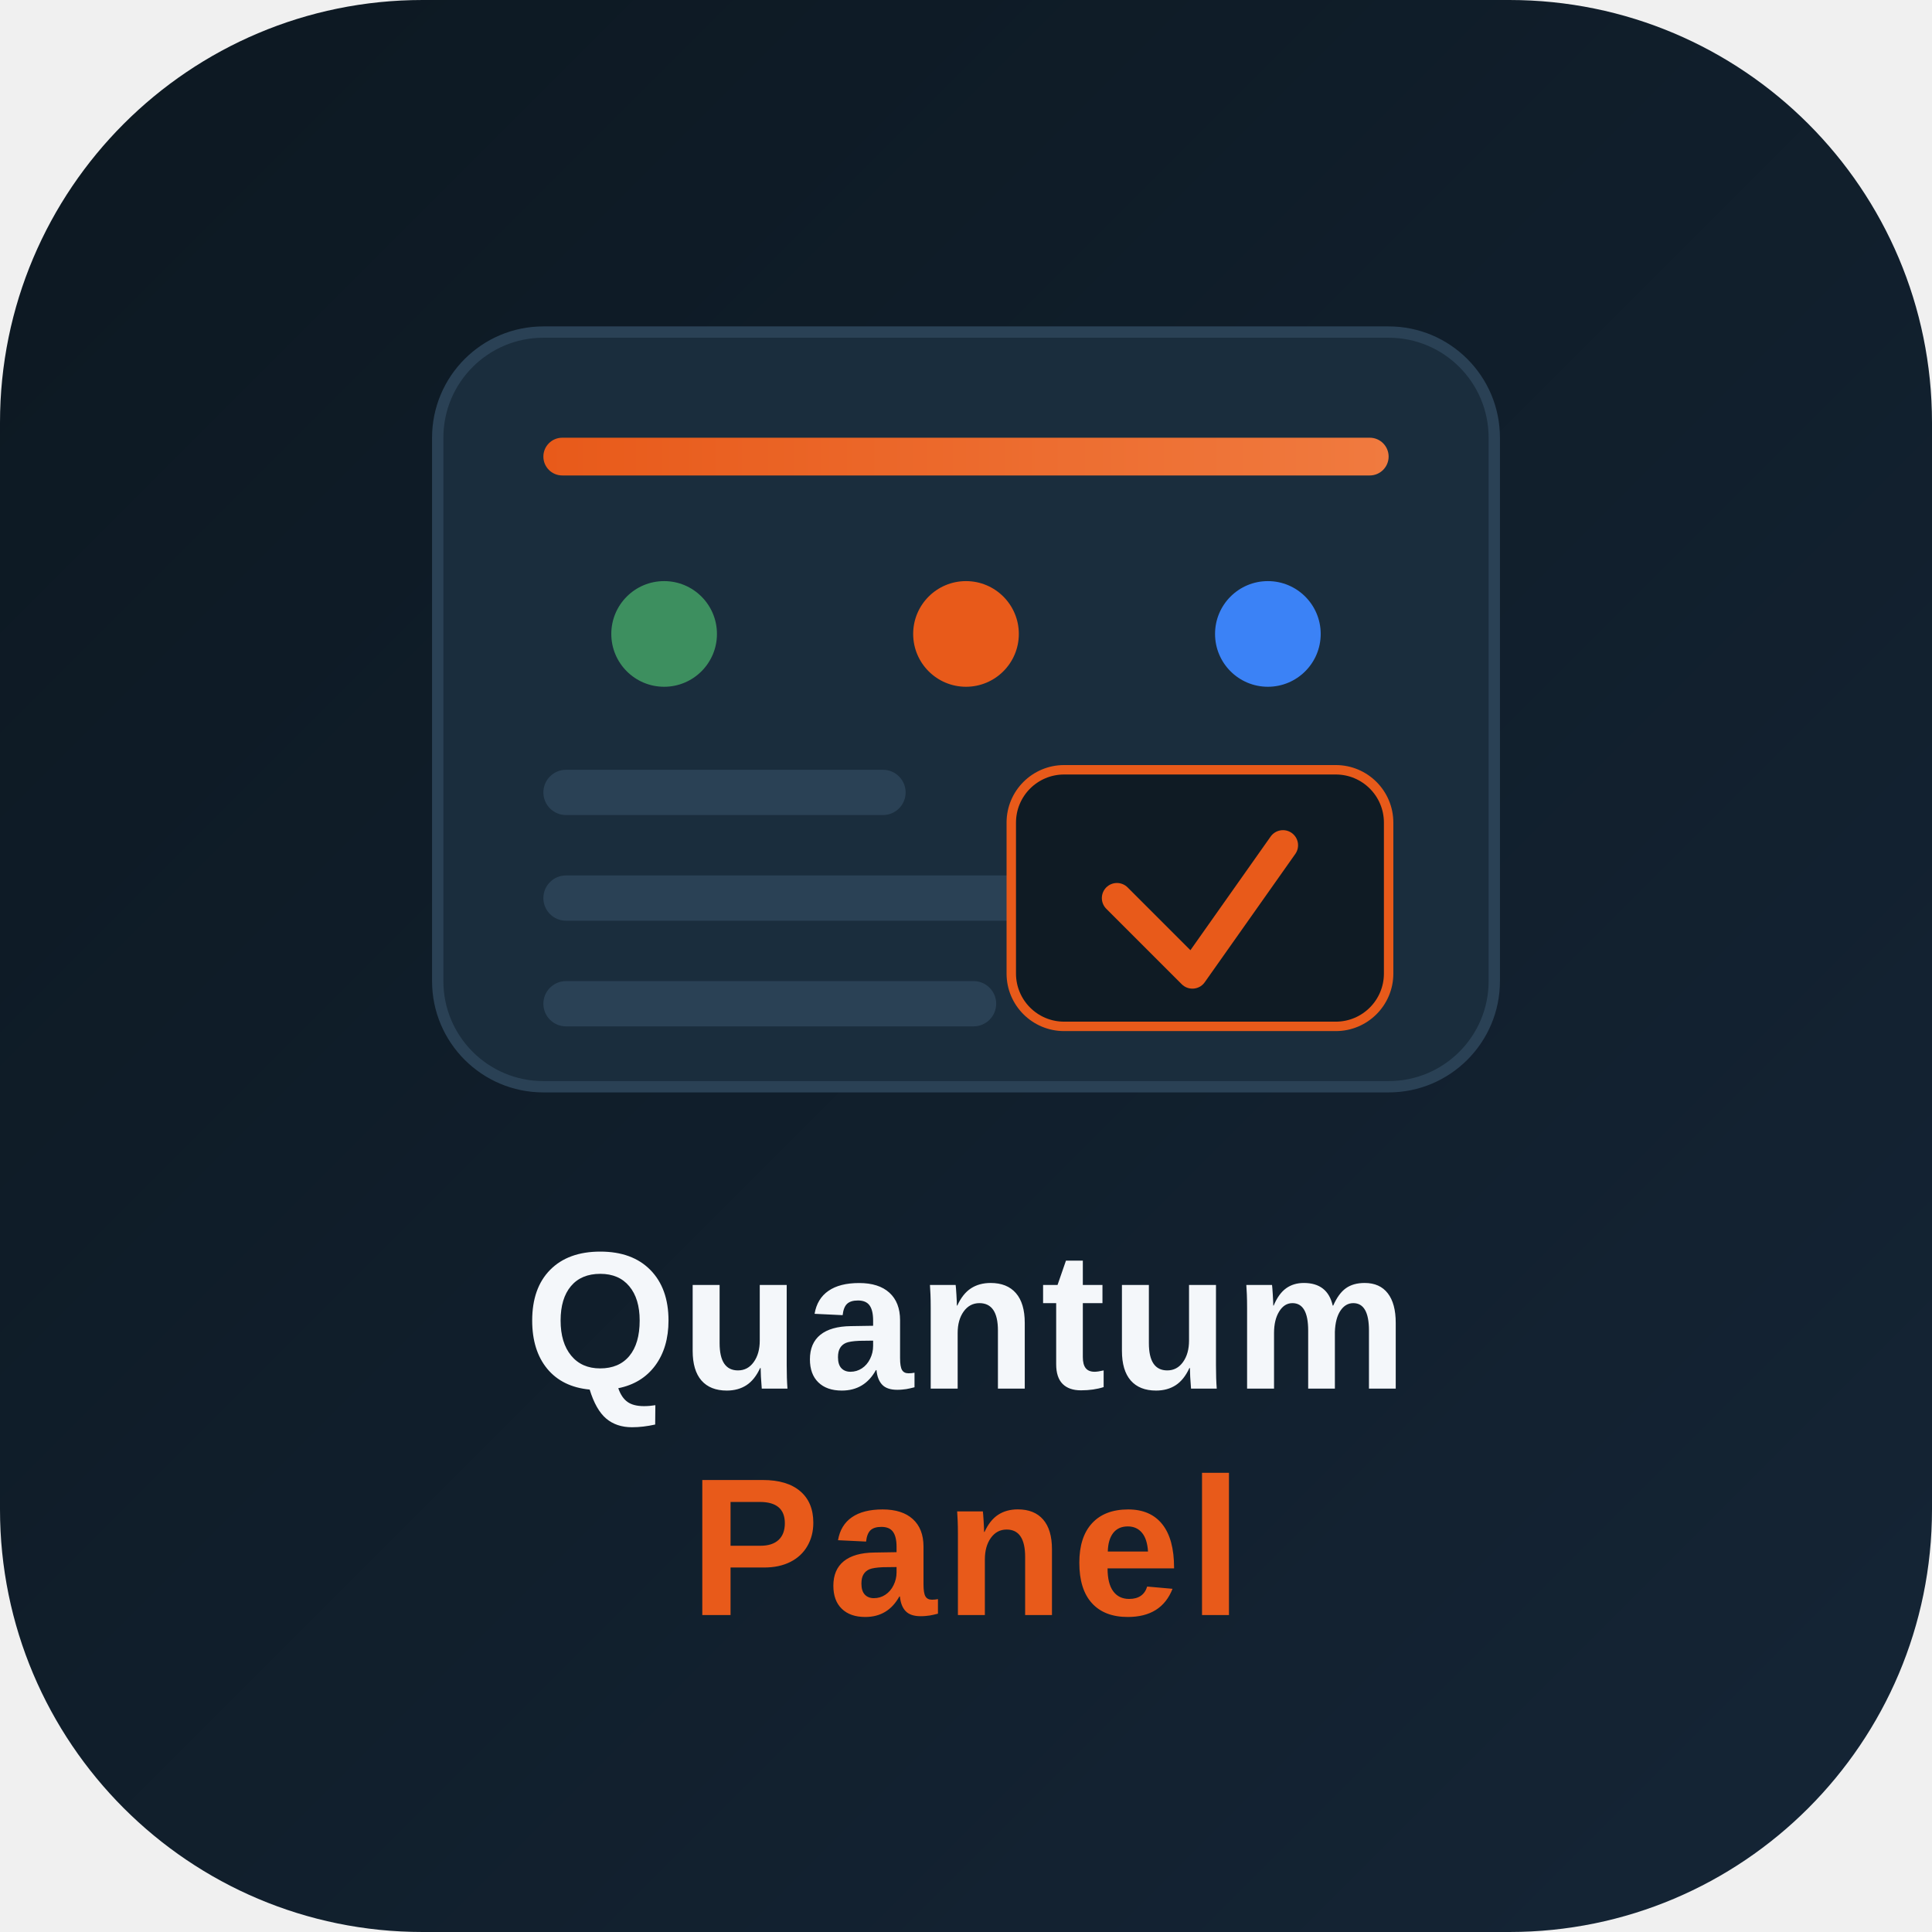
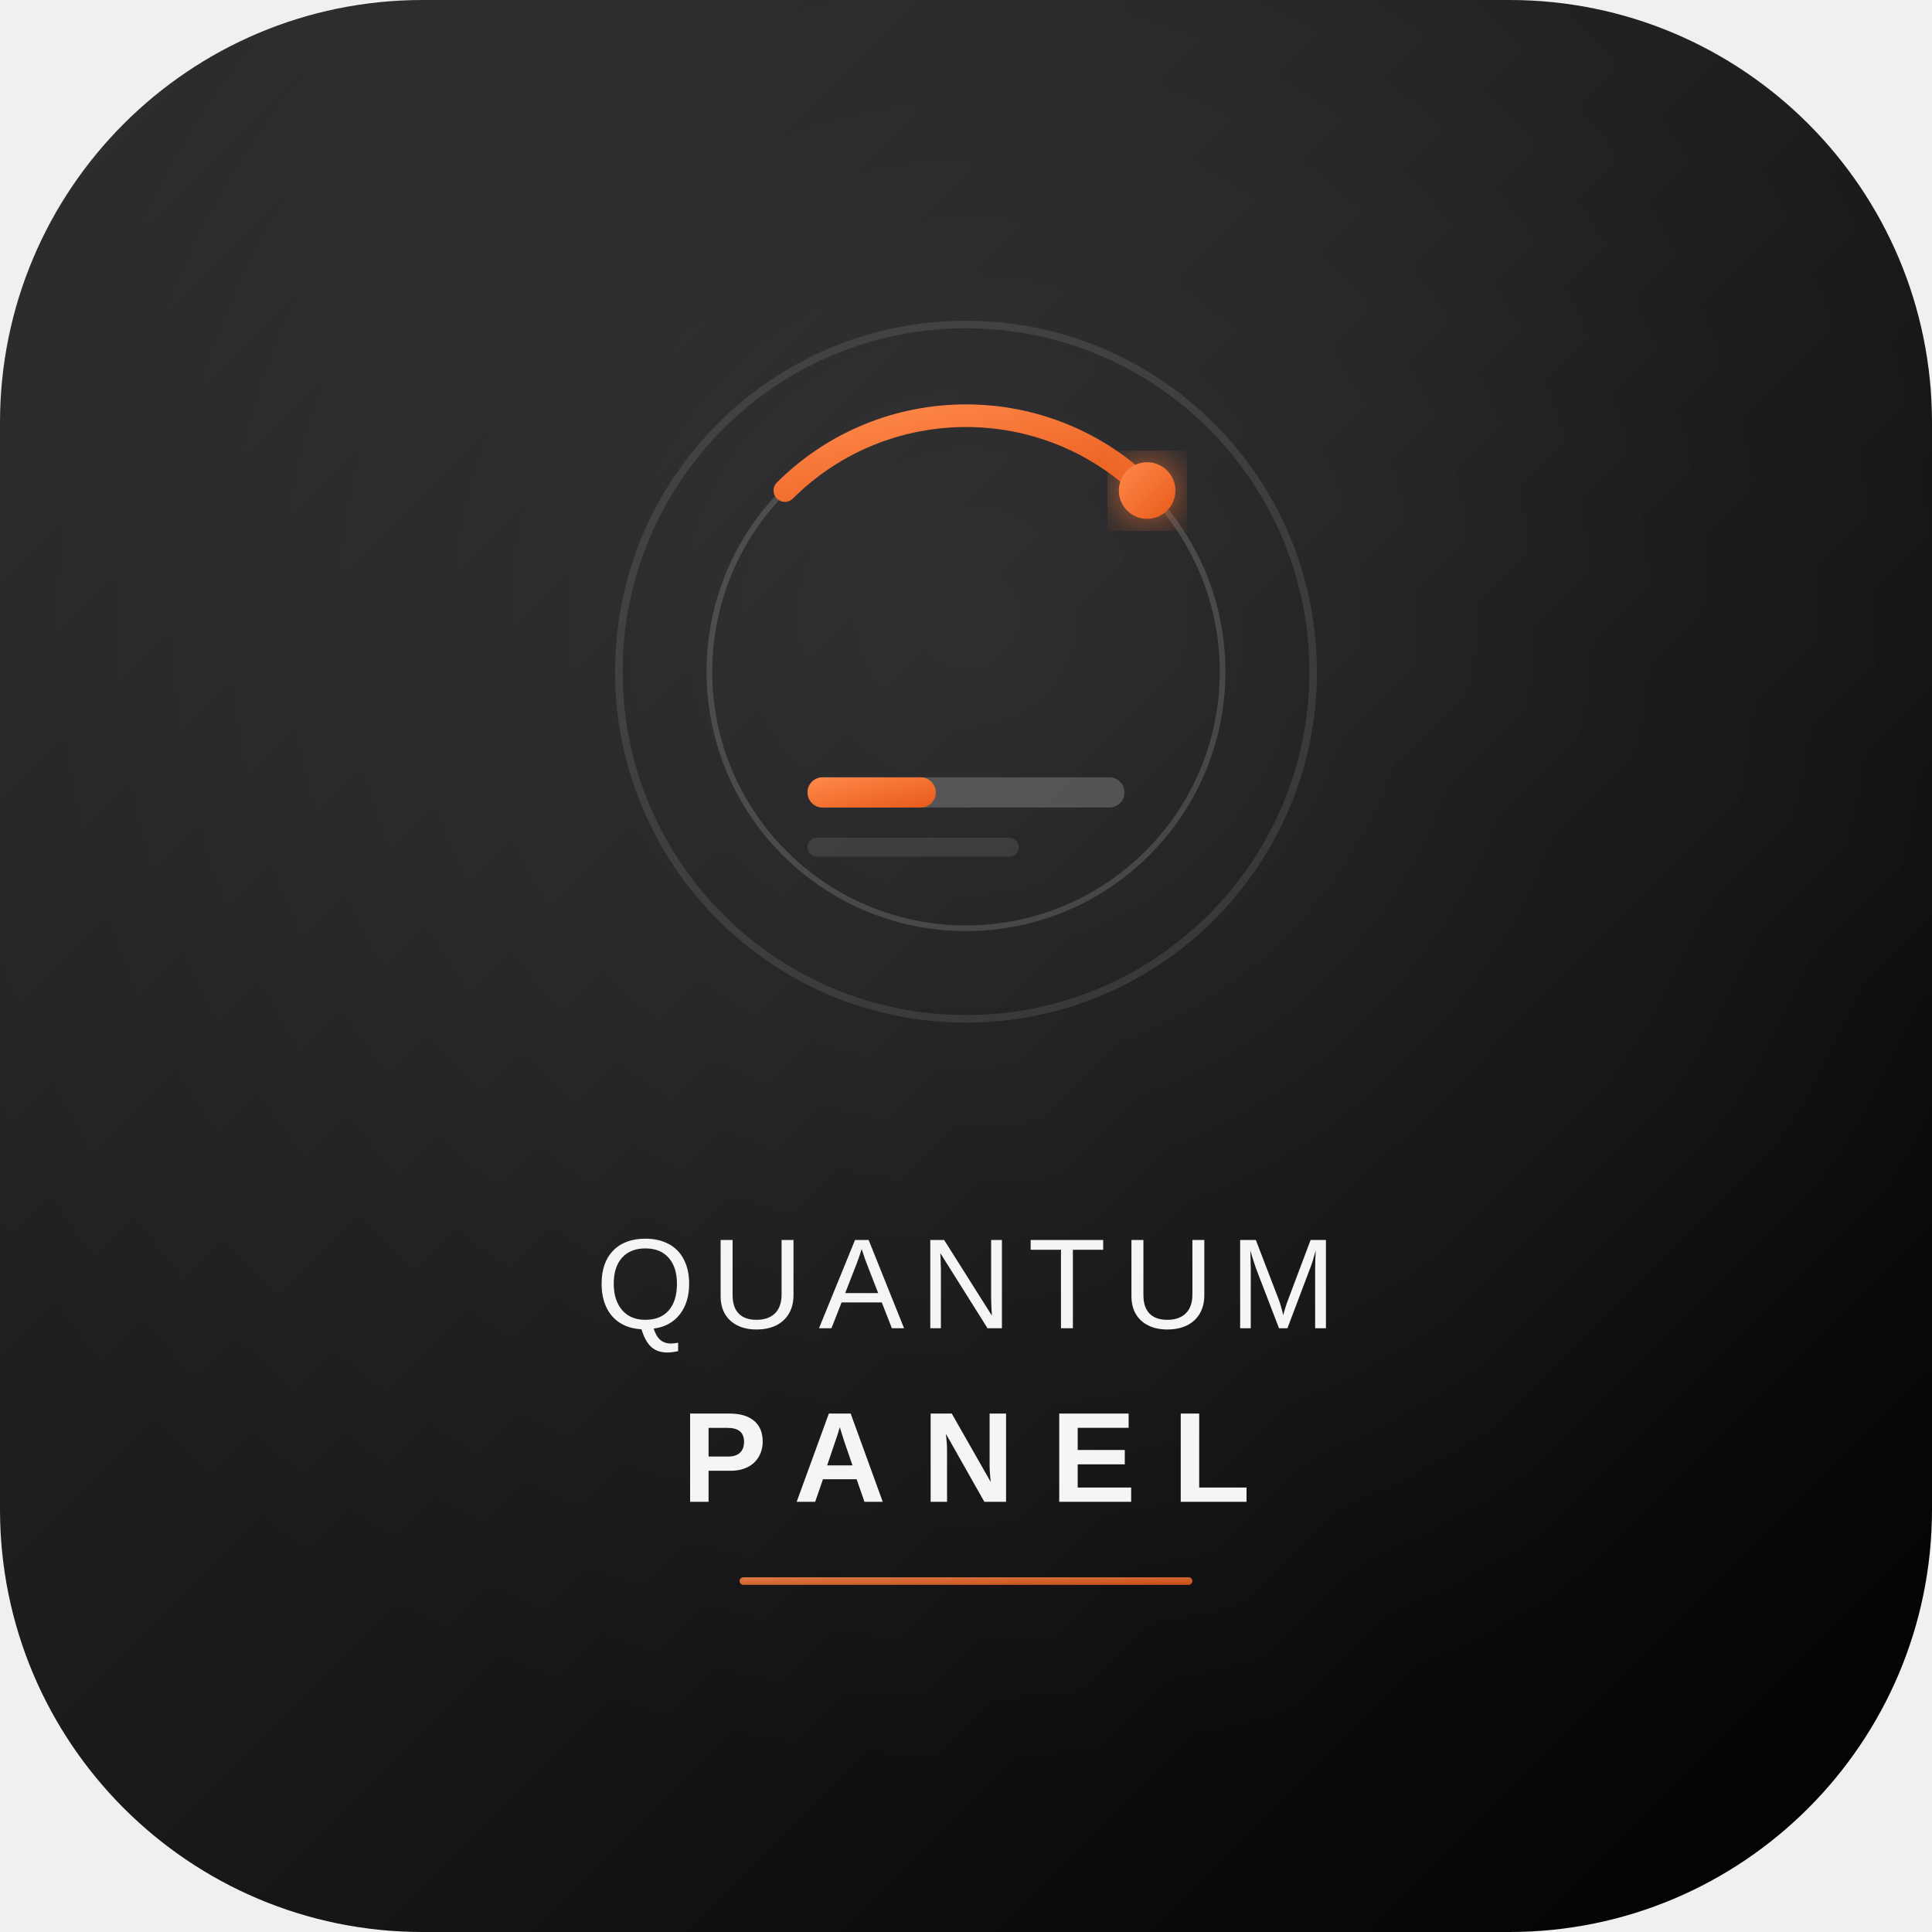
<svg xmlns="http://www.w3.org/2000/svg" viewBox="0 0 512 512" role="img" aria-label="Quantum Panel">
  <defs>
    <linearGradient id="bg" x1="0%" y1="0%" x2="100%" y2="100%">
-       <stop offset="0%" stop-color="#0c1821" />
-       <stop offset="100%" stop-color="#152536" />
+       <stop offset="0%" stop-color="#2c2c2e" />
+       <stop offset="45%" stop-color="#1c1c1e" />
+       <stop offset="100%" stop-color="#000000" />
    </linearGradient>
-     <linearGradient id="accent" x1="0%" y1="0%" x2="100%" y2="0%">
-       <stop offset="0%" stop-color="#e85a1a" />
-       <stop offset="100%" stop-color="#f07a3f" />
+     <radialGradient id="glow" cx="50%" cy="32%" r="60%">
+       <stop offset="0%" stop-color="#ffffff" stop-opacity="0.08" />
+       <stop offset="100%" stop-color="#ffffff" stop-opacity="0" />
+     </radialGradient>
+     <linearGradient id="accent" x1="0%" y1="0%" x2="100%" y2="100%">
+       <stop offset="0%" stop-color="#ff8a4c" />
+       <stop offset="100%" stop-color="#e85a1a" />
    </linearGradient>
+     <filter id="soft" x="-20%" y="-20%" width="140%" height="140%">
+       <feGaussianBlur stdDeviation="6" result="b" />
+       <feMerge>
+         <feMergeNode in="b" />
+         <feMergeNode in="SourceGraphic" />
+       </feMerge>
+     </filter>
  </defs>
  <rect width="512" height="512" rx="112" fill="url(#bg)" />
-   <rect x="116" y="88" width="280" height="200" rx="28" fill="#1a2d3d" stroke="#2a4155" stroke-width="3" />
-   <rect x="144" y="116" width="224" height="10" rx="5" fill="url(#accent)" />
-   <circle cx="176" cy="168" r="14" fill="#3d8f5f" />
-   <circle cx="256" cy="168" r="14" fill="#e85a1a" />
-   <circle cx="336" cy="168" r="14" fill="#3b82f6" />
-   <rect x="144" y="204" width="96" height="12" rx="6" fill="#2a4155" />
-   <rect x="144" y="232" width="152" height="12" rx="6" fill="#2a4155" />
-   <rect x="144" y="260" width="120" height="12" rx="6" fill="#2a4155" />
-   <rect x="268" y="204" width="100" height="68" rx="14" fill="#0f1b24" stroke="#e85a1a" stroke-width="2.5" />
-   <path d="M296 238 L316 258 L340 224" fill="none" stroke="#e85a1a" stroke-width="8" stroke-linecap="round" stroke-linejoin="round" />
-   <text x="256" y="368" text-anchor="middle" fill="#f4f7fa" font-family="Segoe UI, Helvetica Neue, Arial, sans-serif" font-size="52" font-weight="700" letter-spacing="1">Quantum</text>
-   <text x="256" y="428" text-anchor="middle" fill="#e85a1a" font-family="Segoe UI, Helvetica Neue, Arial, sans-serif" font-size="52" font-weight="700" letter-spacing="2">Panel</text>
+   <rect width="512" height="512" rx="112" fill="url(#glow)" />
+   <g transform="translate(256 178)">
+     <circle r="92" fill="none" stroke="#ffffff" stroke-opacity="0.10" stroke-width="2" />
+     <circle r="68" fill="none" stroke="#ffffff" stroke-opacity="0.15" stroke-width="1.5" />
+     <path d="M -48 -48 A 68 68 0 0 1 48 -48" fill="none" stroke="url(#accent)" stroke-width="6" stroke-linecap="round" />
+     <circle cx="48" cy="-48" r="7.5" fill="url(#accent)" filter="url(#soft)" />
+     <rect x="-42" y="28" width="84" height="8" rx="4" fill="#ffffff" fill-opacity="0.20" />
+     <rect x="-42" y="28" width="34" height="8" rx="4" fill="url(#accent)" />
+     <rect x="-42" y="44" width="56" height="5" rx="2.5" fill="#ffffff" fill-opacity="0.10" />
+   </g>
+   <text x="256" y="352" text-anchor="middle" fill="#f5f5f7" font-family="-apple-system, BlinkMacSystemFont, 'SF Pro Display', 'Helvetica Neue', Arial, sans-serif" font-size="34" font-weight="300" letter-spacing="0.12em">QUANTUM</text>
+   <text x="256" y="398" text-anchor="middle" fill="#f5f5f7" font-family="-apple-system, BlinkMacSystemFont, 'SF Pro Display', 'Helvetica Neue', Arial, sans-serif" font-size="34" font-weight="600" letter-spacing="0.28em">PANEL</text>
+   <rect x="196" y="418" width="120" height="2" rx="1" fill="url(#accent)" fill-opacity="0.85" />
</svg>
